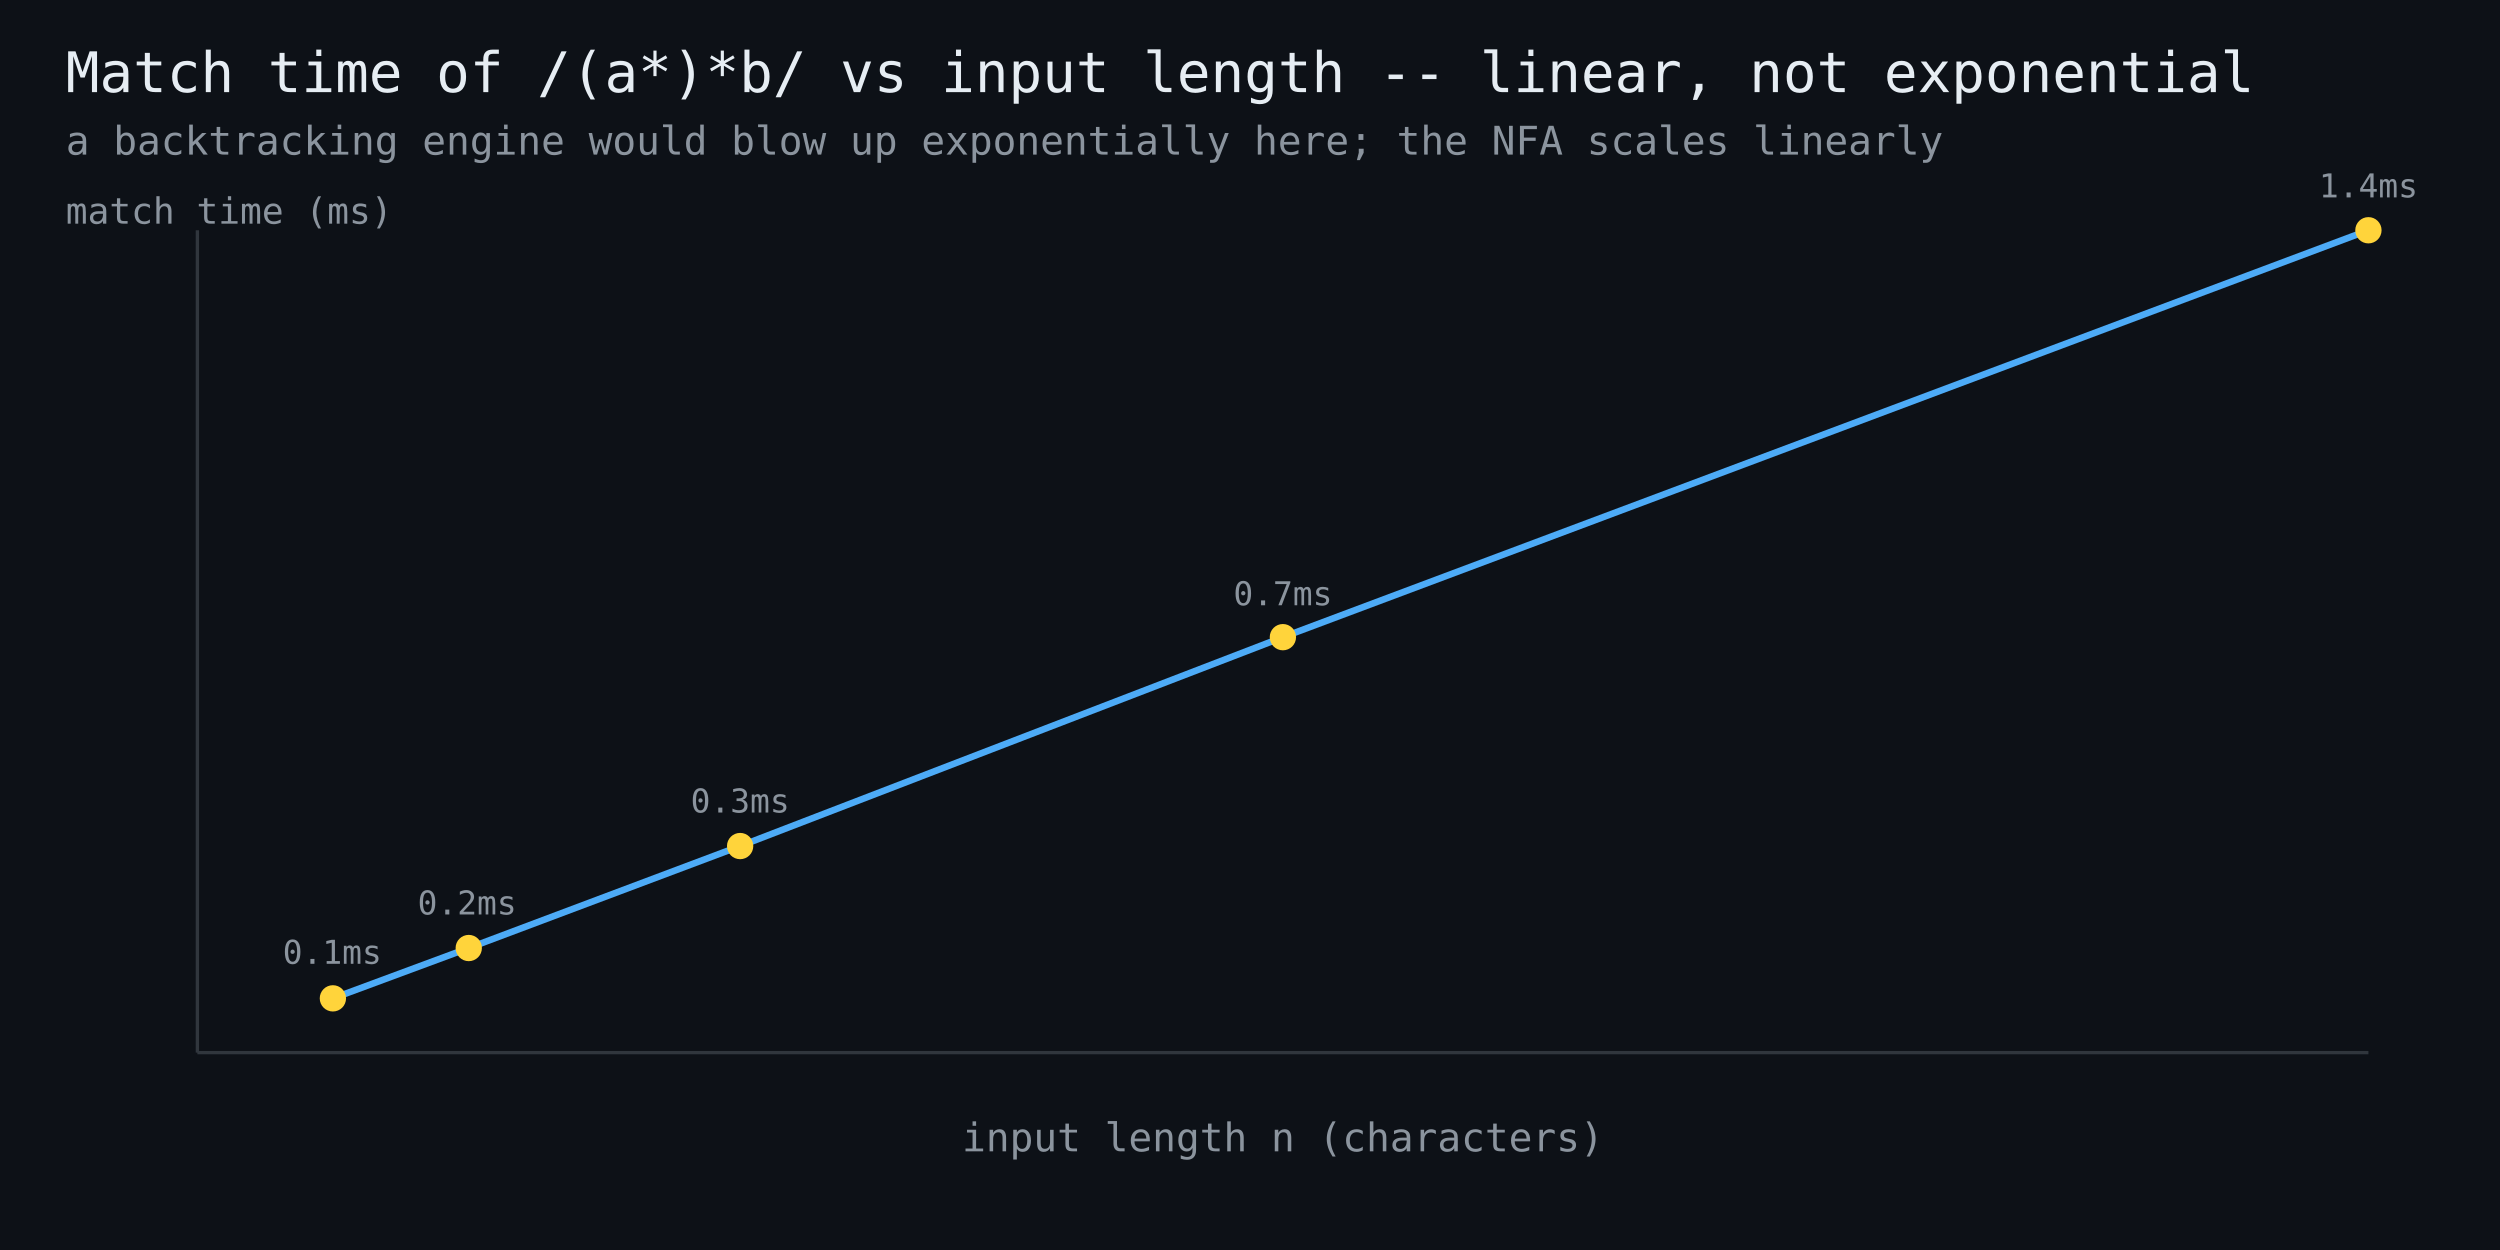
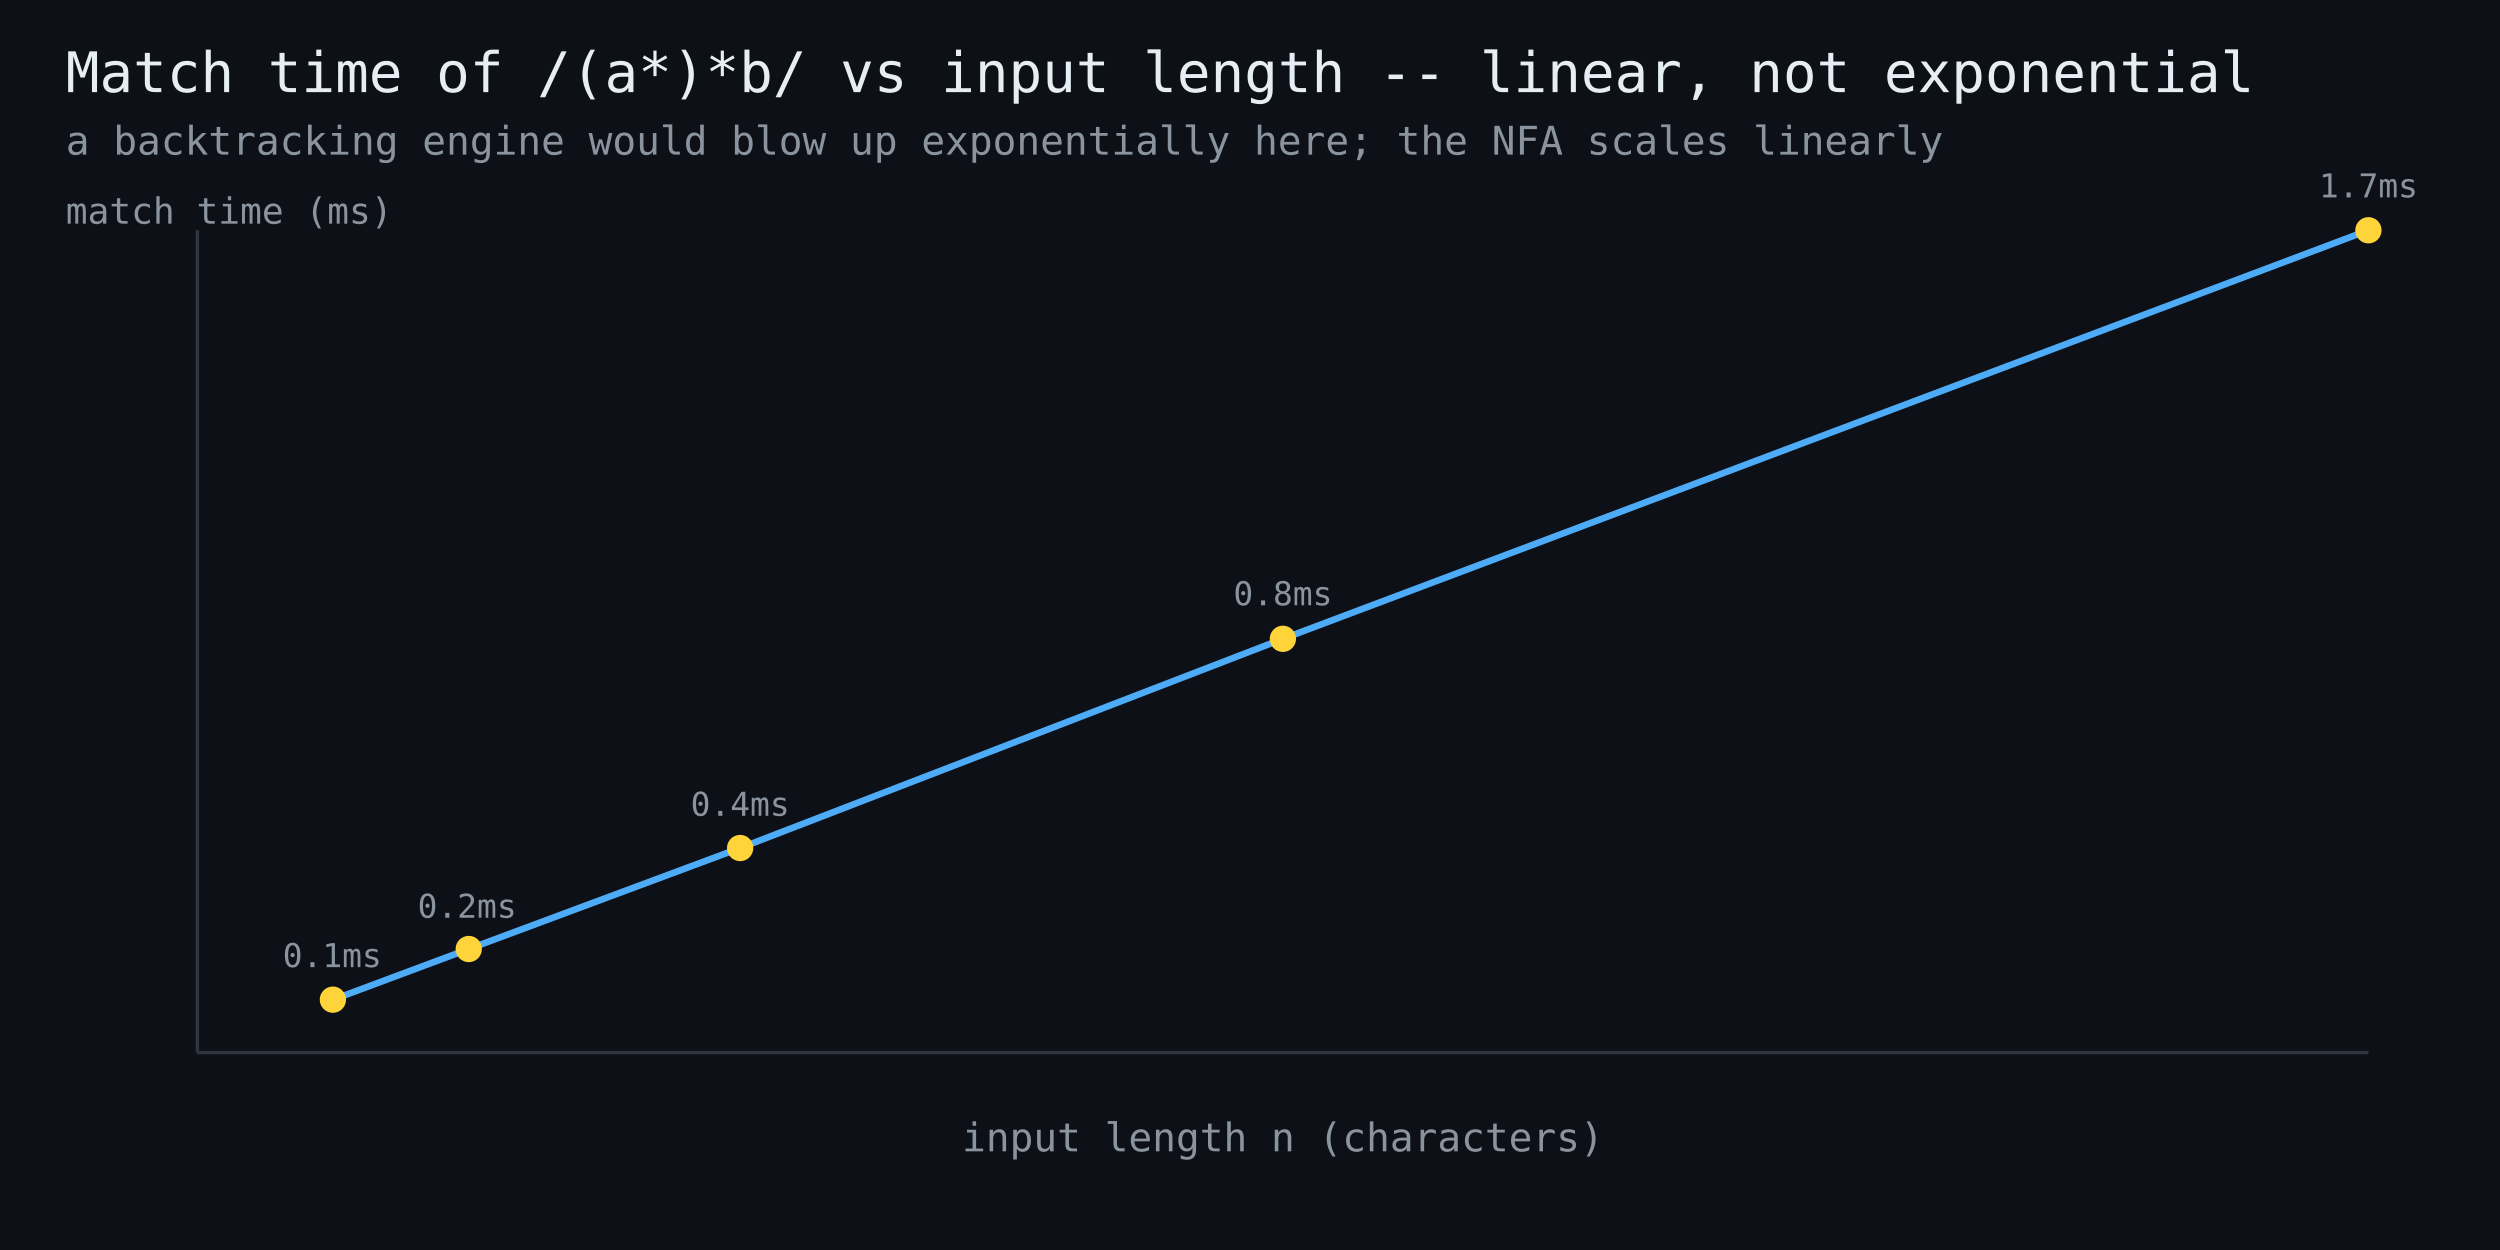
<svg xmlns="http://www.w3.org/2000/svg" width="760" height="380" viewBox="0 0 760 380" font-family="monospace">
  <rect width="760" height="380" fill="#0d1117" />
  <text x="20" y="28" fill="#e6edf3" font-size="17">Match time of /(a*)*b/ vs input length -- linear, not exponential</text>
  <text x="20" y="47" fill="#8b949e" font-size="12">a backtracking engine would blow up exponentially here; the NFA scales linearly</text>
  <line x1="60" y1="320" x2="720" y2="320" stroke="#30363d" stroke-width="1" />
  <line x1="60" y1="320" x2="60" y2="70" stroke="#30363d" stroke-width="1" />
-   <polyline points="101.2,303.5 142.5,288.2 225.0,257.2 390.0,193.7 720.0,70.0" fill="none" stroke="#4dabf7" stroke-width="2" />
-   <circle cx="101.2" cy="303.5" r="4" fill="#ffd43b" />
-   <text x="101" y="293" fill="#8b949e" font-size="10" text-anchor="middle">0.1ms</text>
-   <circle cx="142.5" cy="288.2" r="4" fill="#ffd43b" />
-   <text x="142" y="278" fill="#8b949e" font-size="10" text-anchor="middle">0.2ms</text>
-   <circle cx="225.0" cy="257.2" r="4" fill="#ffd43b" />
-   <text x="225" y="247" fill="#8b949e" font-size="10" text-anchor="middle">0.3ms</text>
-   <circle cx="390.0" cy="193.7" r="4" fill="#ffd43b" />
-   <text x="390" y="184" fill="#8b949e" font-size="10" text-anchor="middle">0.7ms</text>
+   <polyline points="101.2,303.9 142.5,288.5 225.0,257.8 390.0,194.2 720.0,70.0" fill="none" stroke="#4dabf7" stroke-width="2" />
+   <circle cx="101.2" cy="303.9" r="4" fill="#ffd43b" />
+   <text x="101" y="294" fill="#8b949e" font-size="10" text-anchor="middle">0.1ms</text>
+   <circle cx="142.5" cy="288.5" r="4" fill="#ffd43b" />
+   <text x="142" y="279" fill="#8b949e" font-size="10" text-anchor="middle">0.2ms</text>
+   <circle cx="225.0" cy="257.8" r="4" fill="#ffd43b" />
+   <text x="225" y="248" fill="#8b949e" font-size="10" text-anchor="middle">0.4ms</text>
+   <circle cx="390.0" cy="194.2" r="4" fill="#ffd43b" />
+   <text x="390" y="184" fill="#8b949e" font-size="10" text-anchor="middle">0.8ms</text>
  <circle cx="720.0" cy="70.0" r="4" fill="#ffd43b" />
-   <text x="720" y="60" fill="#8b949e" font-size="10" text-anchor="middle">1.4ms</text>
+   <text x="720" y="60" fill="#8b949e" font-size="10" text-anchor="middle">1.7ms</text>
  <text x="390" y="350" fill="#8b949e" font-size="12" text-anchor="middle">input length n (characters)</text>
  <text x="20" y="68" fill="#8b949e" font-size="11">match time (ms)</text>
</svg>
